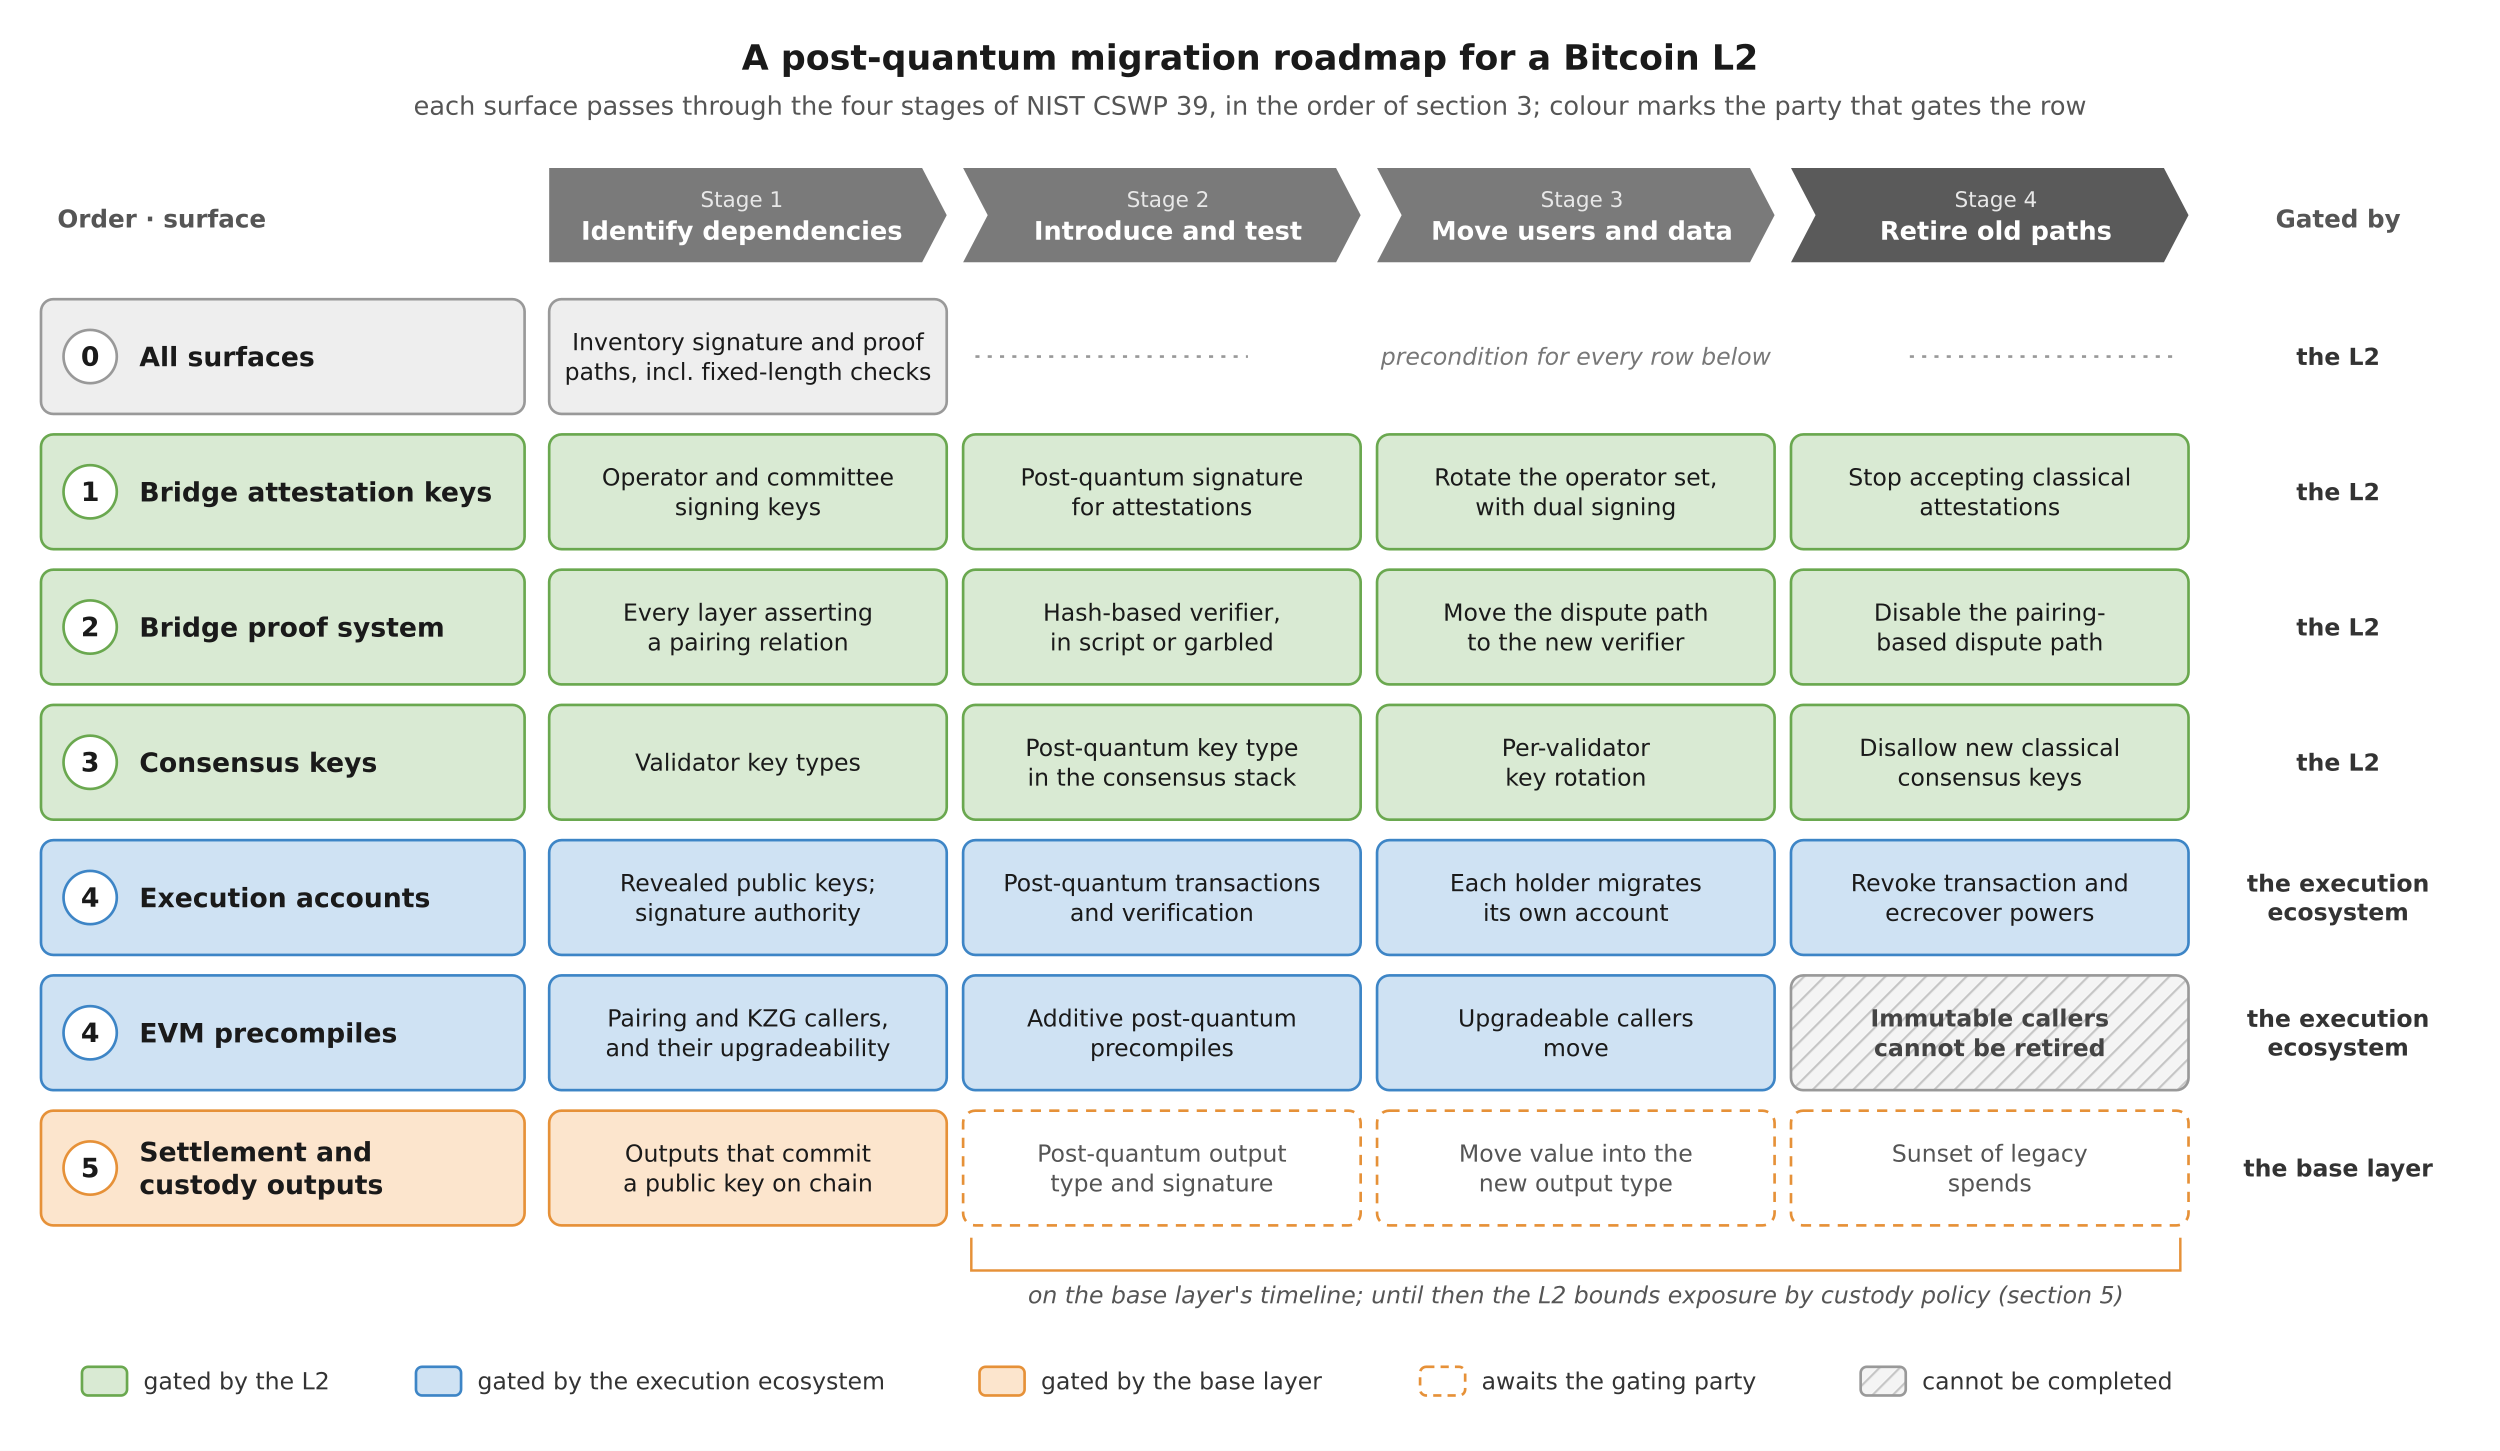
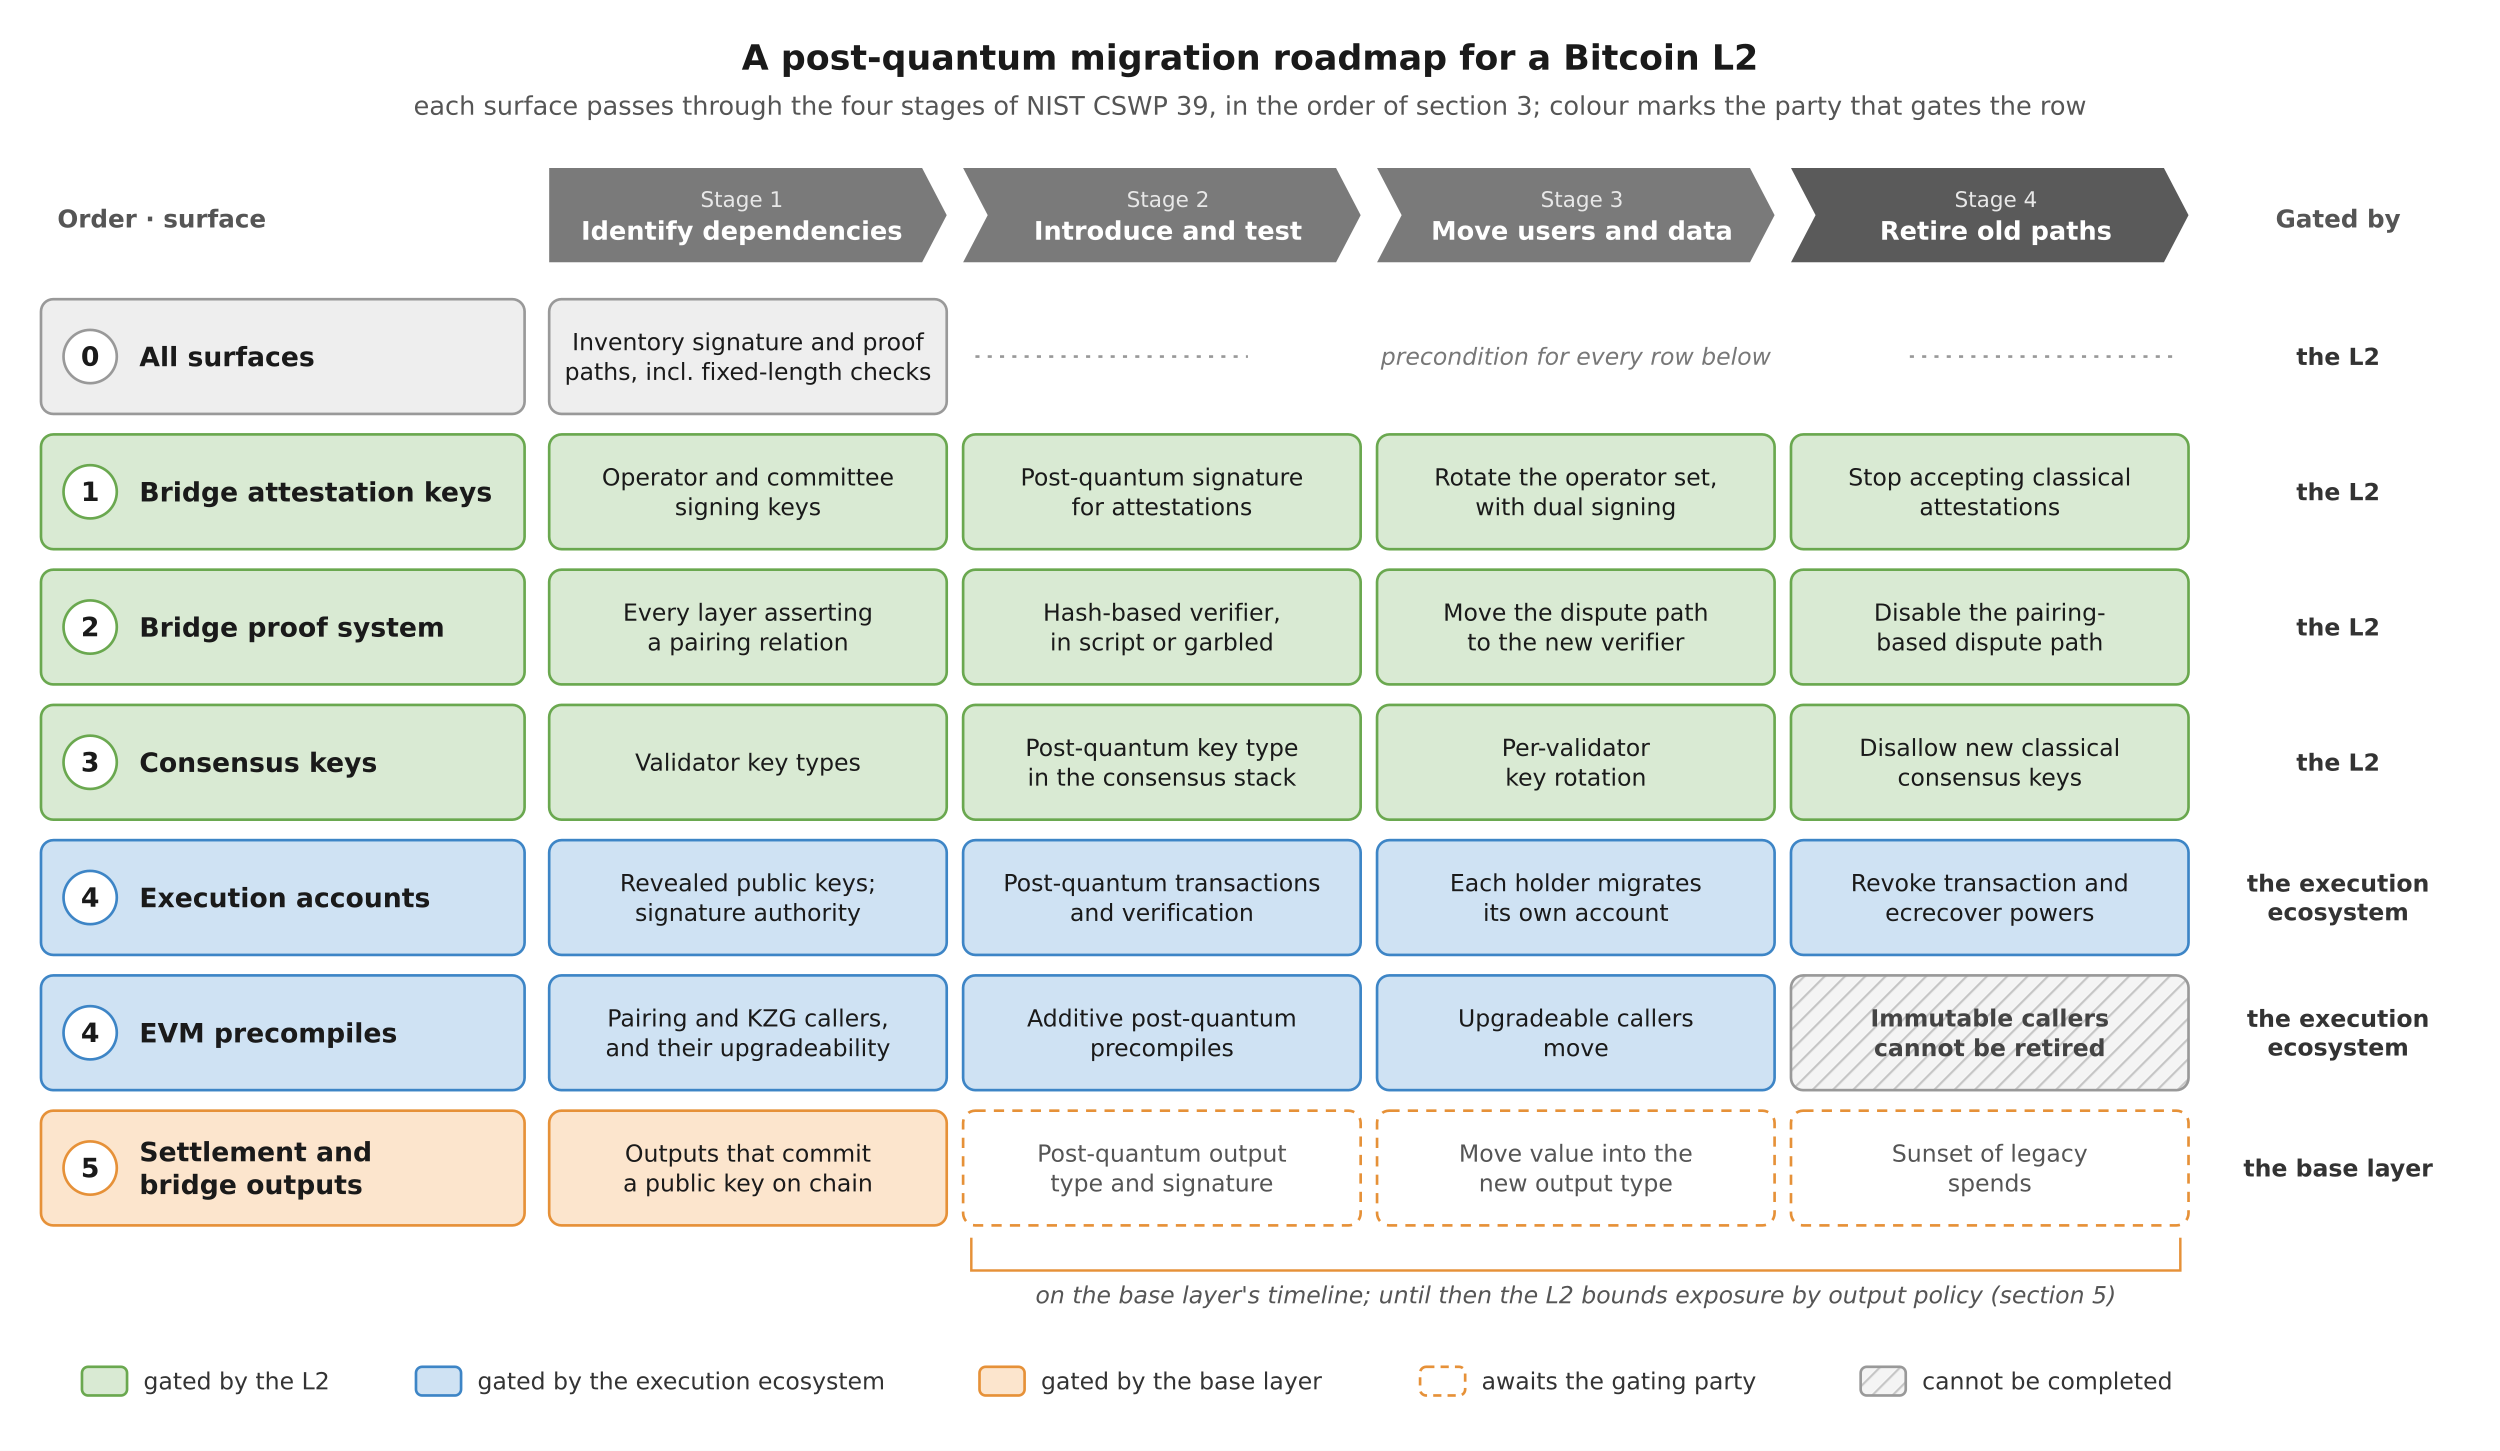
<svg xmlns="http://www.w3.org/2000/svg" width="1220" height="708" viewBox="0 0 1220 708">
  <defs>
    <marker id="ar" viewBox="0 0 10 10" refX="9" refY="5" markerWidth="7" markerHeight="7" orient="auto-start-reverse">
      <path d="M 0 1 L 9 5 L 0 9 z" fill="#555" />
    </marker>
    <pattern id="hatch" width="7" height="7" patternUnits="userSpaceOnUse" patternTransform="rotate(45)">
      <rect width="7" height="7" fill="#f4f4f4" />
      <line x1="0" y1="0" x2="0" y2="7" stroke="#c9c9c9" stroke-width="2.2" />
    </pattern>
  </defs>
  <rect width="1220" height="708" fill="#ffffff" />
  <text x="610.0" y="34" font-family="'DejaVu Sans','Segoe UI',Helvetica,Arial,sans-serif" font-size="17" font-weight="bold" font-style="normal" fill="#1a1a1a" text-anchor="middle">A post-quantum migration roadmap for a Bitcoin L2</text>
  <text x="610.0" y="56" font-family="'DejaVu Sans','Segoe UI',Helvetica,Arial,sans-serif" font-size="12.5" font-weight="normal" font-style="normal" fill="#555" text-anchor="middle">each surface passes through the four stages of NIST CSWP 39, in the order of section 3; colour marks the party that gates the row</text>
  <polygon points="268,82 450,82 462,105.0 450,128 268,128 268,105.0" fill="#7a7a7a" />
  <text x="362.0" y="101" font-family="'DejaVu Sans','Segoe UI',Helvetica,Arial,sans-serif" font-size="10.5" font-weight="normal" font-style="normal" fill="#e8e8e8" text-anchor="middle">Stage 1</text>
  <text x="362.0" y="117" font-family="'DejaVu Sans','Segoe UI',Helvetica,Arial,sans-serif" font-size="12.5" font-weight="bold" font-style="normal" fill="#ffffff" text-anchor="middle">Identify dependencies</text>
  <polygon points="470,82 652,82 664,105.0 652,128 470,128 482,105.0" fill="#7a7a7a" />
  <text x="570.0" y="101" font-family="'DejaVu Sans','Segoe UI',Helvetica,Arial,sans-serif" font-size="10.5" font-weight="normal" font-style="normal" fill="#e8e8e8" text-anchor="middle">Stage 2</text>
  <text x="570.0" y="117" font-family="'DejaVu Sans','Segoe UI',Helvetica,Arial,sans-serif" font-size="12.5" font-weight="bold" font-style="normal" fill="#ffffff" text-anchor="middle">Introduce and test</text>
  <polygon points="672,82 854,82 866,105.0 854,128 672,128 684,105.0" fill="#7a7a7a" />
  <text x="772.0" y="101" font-family="'DejaVu Sans','Segoe UI',Helvetica,Arial,sans-serif" font-size="10.5" font-weight="normal" font-style="normal" fill="#e8e8e8" text-anchor="middle">Stage 3</text>
  <text x="772.0" y="117" font-family="'DejaVu Sans','Segoe UI',Helvetica,Arial,sans-serif" font-size="12.5" font-weight="bold" font-style="normal" fill="#ffffff" text-anchor="middle">Move users and data</text>
  <polygon points="874,82 1056,82 1068,105.0 1056,128 874,128 886,105.0" fill="#5a5a5a" />
  <text x="974.0" y="101" font-family="'DejaVu Sans','Segoe UI',Helvetica,Arial,sans-serif" font-size="10.5" font-weight="normal" font-style="normal" fill="#e8e8e8" text-anchor="middle">Stage 4</text>
  <text x="974.0" y="117" font-family="'DejaVu Sans','Segoe UI',Helvetica,Arial,sans-serif" font-size="12.5" font-weight="bold" font-style="normal" fill="#ffffff" text-anchor="middle">Retire old paths</text>
  <text x="28" y="111" font-family="'DejaVu Sans','Segoe UI',Helvetica,Arial,sans-serif" font-size="12" font-weight="bold" font-style="normal" fill="#555" text-anchor="start">Order  ·  surface</text>
  <text x="1141.0" y="111" font-family="'DejaVu Sans','Segoe UI',Helvetica,Arial,sans-serif" font-size="12" font-weight="bold" font-style="normal" fill="#555" text-anchor="middle">Gated by</text>
  <rect x="20" y="146" width="236" height="56" rx="6" fill="#eeeeee" stroke="#999999" stroke-width="1.3" />
  <circle cx="44" cy="174.0" r="13" fill="#ffffff" stroke="#999999" stroke-width="1.3" />
  <text x="44" y="178.5" font-family="'DejaVu Sans','Segoe UI',Helvetica,Arial,sans-serif" font-size="13" font-weight="bold" font-style="normal" fill="#1a1a1a" text-anchor="middle">0</text>
  <text x="68" y="178.7" font-family="'DejaVu Sans','Segoe UI',Helvetica,Arial,sans-serif" font-size="13" font-weight="bold" font-style="normal" fill="#1a1a1a" text-anchor="start">All surfaces</text>
  <rect x="268" y="146" width="194" height="56" rx="6" fill="#eeeeee" stroke="#999999" stroke-width="1.3" />
  <text x="365.0" y="170.9" font-family="'DejaVu Sans','Segoe UI',Helvetica,Arial,sans-serif" font-size="11.5" font-weight="normal" font-style="normal" fill="#1a1a1a" text-anchor="middle">Inventory signature and proof</text>
  <text x="365.0" y="185.4" font-family="'DejaVu Sans','Segoe UI',Helvetica,Arial,sans-serif" font-size="11.5" font-weight="normal" font-style="normal" fill="#1a1a1a" text-anchor="middle">paths, incl. fixed-length checks</text>
  <text x="1141.0" y="178.1" font-family="'DejaVu Sans','Segoe UI',Helvetica,Arial,sans-serif" font-size="11.5" font-weight="bold" font-style="normal" fill="#333" text-anchor="middle">the L2</text>
  <line x1="476" y1="174.0" x2="1062" y2="174.0" stroke="#999" stroke-width="1.3" stroke-dasharray="2 4" />
  <rect x="609.0" y="163.0" width="320" height="22" fill="#ffffff" />
  <text x="769.0" y="178.0" font-family="'DejaVu Sans','Segoe UI',Helvetica,Arial,sans-serif" font-size="11.5" font-weight="normal" font-style="italic" fill="#777" text-anchor="middle">precondition for every row below</text>
  <rect x="20" y="212" width="236" height="56" rx="6" fill="#d9ead3" stroke="#6aa84f" stroke-width="1.3" />
  <circle cx="44" cy="240.0" r="13" fill="#ffffff" stroke="#6aa84f" stroke-width="1.3" />
  <text x="44" y="244.5" font-family="'DejaVu Sans','Segoe UI',Helvetica,Arial,sans-serif" font-size="13" font-weight="bold" font-style="normal" fill="#1a1a1a" text-anchor="middle">1</text>
  <text x="68" y="244.7" font-family="'DejaVu Sans','Segoe UI',Helvetica,Arial,sans-serif" font-size="13" font-weight="bold" font-style="normal" fill="#1a1a1a" text-anchor="start">Bridge attestation keys</text>
  <rect x="268" y="212" width="194" height="56" rx="6" fill="#d9ead3" stroke="#6aa84f" stroke-width="1.3" />
  <text x="365.0" y="236.9" font-family="'DejaVu Sans','Segoe UI',Helvetica,Arial,sans-serif" font-size="11.5" font-weight="normal" font-style="normal" fill="#1a1a1a" text-anchor="middle">Operator and committee</text>
  <text x="365.0" y="251.4" font-family="'DejaVu Sans','Segoe UI',Helvetica,Arial,sans-serif" font-size="11.5" font-weight="normal" font-style="normal" fill="#1a1a1a" text-anchor="middle">signing keys</text>
  <rect x="470" y="212" width="194" height="56" rx="6" fill="#d9ead3" stroke="#6aa84f" stroke-width="1.3" />
  <text x="567.0" y="236.9" font-family="'DejaVu Sans','Segoe UI',Helvetica,Arial,sans-serif" font-size="11.5" font-weight="normal" font-style="normal" fill="#1a1a1a" text-anchor="middle">Post-quantum signature</text>
  <text x="567.0" y="251.4" font-family="'DejaVu Sans','Segoe UI',Helvetica,Arial,sans-serif" font-size="11.5" font-weight="normal" font-style="normal" fill="#1a1a1a" text-anchor="middle">for attestations</text>
  <rect x="672" y="212" width="194" height="56" rx="6" fill="#d9ead3" stroke="#6aa84f" stroke-width="1.3" />
  <text x="769.0" y="236.9" font-family="'DejaVu Sans','Segoe UI',Helvetica,Arial,sans-serif" font-size="11.5" font-weight="normal" font-style="normal" fill="#1a1a1a" text-anchor="middle">Rotate the operator set,</text>
  <text x="769.0" y="251.4" font-family="'DejaVu Sans','Segoe UI',Helvetica,Arial,sans-serif" font-size="11.5" font-weight="normal" font-style="normal" fill="#1a1a1a" text-anchor="middle">with dual signing</text>
  <rect x="874" y="212" width="194" height="56" rx="6" fill="#d9ead3" stroke="#6aa84f" stroke-width="1.3" />
  <text x="971.0" y="236.9" font-family="'DejaVu Sans','Segoe UI',Helvetica,Arial,sans-serif" font-size="11.5" font-weight="normal" font-style="normal" fill="#1a1a1a" text-anchor="middle">Stop accepting classical</text>
  <text x="971.0" y="251.4" font-family="'DejaVu Sans','Segoe UI',Helvetica,Arial,sans-serif" font-size="11.5" font-weight="normal" font-style="normal" fill="#1a1a1a" text-anchor="middle">attestations</text>
  <text x="1141.0" y="244.1" font-family="'DejaVu Sans','Segoe UI',Helvetica,Arial,sans-serif" font-size="11.5" font-weight="bold" font-style="normal" fill="#333" text-anchor="middle">the L2</text>
  <rect x="20" y="278" width="236" height="56" rx="6" fill="#d9ead3" stroke="#6aa84f" stroke-width="1.3" />
  <circle cx="44" cy="306.0" r="13" fill="#ffffff" stroke="#6aa84f" stroke-width="1.3" />
  <text x="44" y="310.5" font-family="'DejaVu Sans','Segoe UI',Helvetica,Arial,sans-serif" font-size="13" font-weight="bold" font-style="normal" fill="#1a1a1a" text-anchor="middle">2</text>
  <text x="68" y="310.7" font-family="'DejaVu Sans','Segoe UI',Helvetica,Arial,sans-serif" font-size="13" font-weight="bold" font-style="normal" fill="#1a1a1a" text-anchor="start">Bridge proof system</text>
  <rect x="268" y="278" width="194" height="56" rx="6" fill="#d9ead3" stroke="#6aa84f" stroke-width="1.3" />
  <text x="365.0" y="302.9" font-family="'DejaVu Sans','Segoe UI',Helvetica,Arial,sans-serif" font-size="11.5" font-weight="normal" font-style="normal" fill="#1a1a1a" text-anchor="middle">Every layer asserting</text>
  <text x="365.0" y="317.4" font-family="'DejaVu Sans','Segoe UI',Helvetica,Arial,sans-serif" font-size="11.5" font-weight="normal" font-style="normal" fill="#1a1a1a" text-anchor="middle">a pairing relation</text>
  <rect x="470" y="278" width="194" height="56" rx="6" fill="#d9ead3" stroke="#6aa84f" stroke-width="1.3" />
  <text x="567.0" y="302.9" font-family="'DejaVu Sans','Segoe UI',Helvetica,Arial,sans-serif" font-size="11.5" font-weight="normal" font-style="normal" fill="#1a1a1a" text-anchor="middle">Hash-based verifier,</text>
  <text x="567.0" y="317.4" font-family="'DejaVu Sans','Segoe UI',Helvetica,Arial,sans-serif" font-size="11.5" font-weight="normal" font-style="normal" fill="#1a1a1a" text-anchor="middle">in script or garbled</text>
  <rect x="672" y="278" width="194" height="56" rx="6" fill="#d9ead3" stroke="#6aa84f" stroke-width="1.3" />
  <text x="769.0" y="302.9" font-family="'DejaVu Sans','Segoe UI',Helvetica,Arial,sans-serif" font-size="11.5" font-weight="normal" font-style="normal" fill="#1a1a1a" text-anchor="middle">Move the dispute path</text>
  <text x="769.0" y="317.4" font-family="'DejaVu Sans','Segoe UI',Helvetica,Arial,sans-serif" font-size="11.5" font-weight="normal" font-style="normal" fill="#1a1a1a" text-anchor="middle">to the new verifier</text>
  <rect x="874" y="278" width="194" height="56" rx="6" fill="#d9ead3" stroke="#6aa84f" stroke-width="1.3" />
  <text x="971.0" y="302.9" font-family="'DejaVu Sans','Segoe UI',Helvetica,Arial,sans-serif" font-size="11.5" font-weight="normal" font-style="normal" fill="#1a1a1a" text-anchor="middle">Disable the pairing-</text>
  <text x="971.0" y="317.4" font-family="'DejaVu Sans','Segoe UI',Helvetica,Arial,sans-serif" font-size="11.5" font-weight="normal" font-style="normal" fill="#1a1a1a" text-anchor="middle">based dispute path</text>
  <text x="1141.0" y="310.1" font-family="'DejaVu Sans','Segoe UI',Helvetica,Arial,sans-serif" font-size="11.5" font-weight="bold" font-style="normal" fill="#333" text-anchor="middle">the L2</text>
  <rect x="20" y="344" width="236" height="56" rx="6" fill="#d9ead3" stroke="#6aa84f" stroke-width="1.3" />
  <circle cx="44" cy="372.0" r="13" fill="#ffffff" stroke="#6aa84f" stroke-width="1.3" />
  <text x="44" y="376.5" font-family="'DejaVu Sans','Segoe UI',Helvetica,Arial,sans-serif" font-size="13" font-weight="bold" font-style="normal" fill="#1a1a1a" text-anchor="middle">3</text>
  <text x="68" y="376.7" font-family="'DejaVu Sans','Segoe UI',Helvetica,Arial,sans-serif" font-size="13" font-weight="bold" font-style="normal" fill="#1a1a1a" text-anchor="start">Consensus keys</text>
  <rect x="268" y="344" width="194" height="56" rx="6" fill="#d9ead3" stroke="#6aa84f" stroke-width="1.3" />
  <text x="365.0" y="376.1" font-family="'DejaVu Sans','Segoe UI',Helvetica,Arial,sans-serif" font-size="11.5" font-weight="normal" font-style="normal" fill="#1a1a1a" text-anchor="middle">Validator key types</text>
  <rect x="470" y="344" width="194" height="56" rx="6" fill="#d9ead3" stroke="#6aa84f" stroke-width="1.3" />
  <text x="567.0" y="368.9" font-family="'DejaVu Sans','Segoe UI',Helvetica,Arial,sans-serif" font-size="11.5" font-weight="normal" font-style="normal" fill="#1a1a1a" text-anchor="middle">Post-quantum key type</text>
  <text x="567.0" y="383.4" font-family="'DejaVu Sans','Segoe UI',Helvetica,Arial,sans-serif" font-size="11.5" font-weight="normal" font-style="normal" fill="#1a1a1a" text-anchor="middle">in the consensus stack</text>
  <rect x="672" y="344" width="194" height="56" rx="6" fill="#d9ead3" stroke="#6aa84f" stroke-width="1.3" />
  <text x="769.0" y="368.9" font-family="'DejaVu Sans','Segoe UI',Helvetica,Arial,sans-serif" font-size="11.5" font-weight="normal" font-style="normal" fill="#1a1a1a" text-anchor="middle">Per-validator</text>
  <text x="769.0" y="383.4" font-family="'DejaVu Sans','Segoe UI',Helvetica,Arial,sans-serif" font-size="11.5" font-weight="normal" font-style="normal" fill="#1a1a1a" text-anchor="middle">key rotation</text>
  <rect x="874" y="344" width="194" height="56" rx="6" fill="#d9ead3" stroke="#6aa84f" stroke-width="1.3" />
  <text x="971.0" y="368.9" font-family="'DejaVu Sans','Segoe UI',Helvetica,Arial,sans-serif" font-size="11.5" font-weight="normal" font-style="normal" fill="#1a1a1a" text-anchor="middle">Disallow new classical</text>
  <text x="971.0" y="383.4" font-family="'DejaVu Sans','Segoe UI',Helvetica,Arial,sans-serif" font-size="11.5" font-weight="normal" font-style="normal" fill="#1a1a1a" text-anchor="middle">consensus keys</text>
  <text x="1141.0" y="376.1" font-family="'DejaVu Sans','Segoe UI',Helvetica,Arial,sans-serif" font-size="11.5" font-weight="bold" font-style="normal" fill="#333" text-anchor="middle">the L2</text>
  <rect x="20" y="410" width="236" height="56" rx="6" fill="#cfe2f3" stroke="#3d85c6" stroke-width="1.3" />
  <circle cx="44" cy="438.0" r="13" fill="#ffffff" stroke="#3d85c6" stroke-width="1.3" />
  <text x="44" y="442.5" font-family="'DejaVu Sans','Segoe UI',Helvetica,Arial,sans-serif" font-size="13" font-weight="bold" font-style="normal" fill="#1a1a1a" text-anchor="middle">4</text>
  <text x="68" y="442.7" font-family="'DejaVu Sans','Segoe UI',Helvetica,Arial,sans-serif" font-size="13" font-weight="bold" font-style="normal" fill="#1a1a1a" text-anchor="start">Execution accounts</text>
  <rect x="268" y="410" width="194" height="56" rx="6" fill="#cfe2f3" stroke="#3d85c6" stroke-width="1.3" />
  <text x="365.0" y="434.9" font-family="'DejaVu Sans','Segoe UI',Helvetica,Arial,sans-serif" font-size="11.5" font-weight="normal" font-style="normal" fill="#1a1a1a" text-anchor="middle">Revealed public keys;</text>
  <text x="365.0" y="449.4" font-family="'DejaVu Sans','Segoe UI',Helvetica,Arial,sans-serif" font-size="11.5" font-weight="normal" font-style="normal" fill="#1a1a1a" text-anchor="middle">signature authority</text>
  <rect x="470" y="410" width="194" height="56" rx="6" fill="#cfe2f3" stroke="#3d85c6" stroke-width="1.3" />
  <text x="567.0" y="434.9" font-family="'DejaVu Sans','Segoe UI',Helvetica,Arial,sans-serif" font-size="11.5" font-weight="normal" font-style="normal" fill="#1a1a1a" text-anchor="middle">Post-quantum transactions</text>
  <text x="567.0" y="449.4" font-family="'DejaVu Sans','Segoe UI',Helvetica,Arial,sans-serif" font-size="11.5" font-weight="normal" font-style="normal" fill="#1a1a1a" text-anchor="middle">and verification</text>
  <rect x="672" y="410" width="194" height="56" rx="6" fill="#cfe2f3" stroke="#3d85c6" stroke-width="1.3" />
  <text x="769.0" y="434.9" font-family="'DejaVu Sans','Segoe UI',Helvetica,Arial,sans-serif" font-size="11.5" font-weight="normal" font-style="normal" fill="#1a1a1a" text-anchor="middle">Each holder migrates</text>
  <text x="769.0" y="449.4" font-family="'DejaVu Sans','Segoe UI',Helvetica,Arial,sans-serif" font-size="11.5" font-weight="normal" font-style="normal" fill="#1a1a1a" text-anchor="middle">its own account</text>
  <rect x="874" y="410" width="194" height="56" rx="6" fill="#cfe2f3" stroke="#3d85c6" stroke-width="1.3" />
  <text x="971.0" y="434.9" font-family="'DejaVu Sans','Segoe UI',Helvetica,Arial,sans-serif" font-size="11.5" font-weight="normal" font-style="normal" fill="#1a1a1a" text-anchor="middle">Revoke transaction and</text>
  <text x="971.0" y="449.4" font-family="'DejaVu Sans','Segoe UI',Helvetica,Arial,sans-serif" font-size="11.5" font-weight="normal" font-style="normal" fill="#1a1a1a" text-anchor="middle">ecrecover powers</text>
  <text x="1141.0" y="435.1" font-family="'DejaVu Sans','Segoe UI',Helvetica,Arial,sans-serif" font-size="11.5" font-weight="bold" font-style="normal" fill="#333" text-anchor="middle">the execution</text>
  <text x="1141.0" y="449.1" font-family="'DejaVu Sans','Segoe UI',Helvetica,Arial,sans-serif" font-size="11.5" font-weight="bold" font-style="normal" fill="#333" text-anchor="middle">ecosystem</text>
  <rect x="20" y="476" width="236" height="56" rx="6" fill="#cfe2f3" stroke="#3d85c6" stroke-width="1.3" />
  <circle cx="44" cy="504.0" r="13" fill="#ffffff" stroke="#3d85c6" stroke-width="1.3" />
  <text x="44" y="508.5" font-family="'DejaVu Sans','Segoe UI',Helvetica,Arial,sans-serif" font-size="13" font-weight="bold" font-style="normal" fill="#1a1a1a" text-anchor="middle">4</text>
  <text x="68" y="508.7" font-family="'DejaVu Sans','Segoe UI',Helvetica,Arial,sans-serif" font-size="13" font-weight="bold" font-style="normal" fill="#1a1a1a" text-anchor="start">EVM precompiles</text>
  <rect x="268" y="476" width="194" height="56" rx="6" fill="#cfe2f3" stroke="#3d85c6" stroke-width="1.3" />
  <text x="365.0" y="500.9" font-family="'DejaVu Sans','Segoe UI',Helvetica,Arial,sans-serif" font-size="11.5" font-weight="normal" font-style="normal" fill="#1a1a1a" text-anchor="middle">Pairing and KZG callers,</text>
  <text x="365.0" y="515.4" font-family="'DejaVu Sans','Segoe UI',Helvetica,Arial,sans-serif" font-size="11.5" font-weight="normal" font-style="normal" fill="#1a1a1a" text-anchor="middle">and their upgradeability</text>
  <rect x="470" y="476" width="194" height="56" rx="6" fill="#cfe2f3" stroke="#3d85c6" stroke-width="1.3" />
  <text x="567.0" y="500.9" font-family="'DejaVu Sans','Segoe UI',Helvetica,Arial,sans-serif" font-size="11.5" font-weight="normal" font-style="normal" fill="#1a1a1a" text-anchor="middle">Additive post-quantum</text>
  <text x="567.0" y="515.4" font-family="'DejaVu Sans','Segoe UI',Helvetica,Arial,sans-serif" font-size="11.5" font-weight="normal" font-style="normal" fill="#1a1a1a" text-anchor="middle">precompiles</text>
  <rect x="672" y="476" width="194" height="56" rx="6" fill="#cfe2f3" stroke="#3d85c6" stroke-width="1.3" />
  <text x="769.0" y="500.9" font-family="'DejaVu Sans','Segoe UI',Helvetica,Arial,sans-serif" font-size="11.5" font-weight="normal" font-style="normal" fill="#1a1a1a" text-anchor="middle">Upgradeable callers</text>
  <text x="769.0" y="515.4" font-family="'DejaVu Sans','Segoe UI',Helvetica,Arial,sans-serif" font-size="11.5" font-weight="normal" font-style="normal" fill="#1a1a1a" text-anchor="middle">move</text>
  <rect x="874" y="476" width="194" height="56" rx="6" fill="url(#hatch)" stroke="#999999" stroke-width="1.3" />
  <text x="971.0" y="500.9" font-family="'DejaVu Sans','Segoe UI',Helvetica,Arial,sans-serif" font-size="11.5" font-weight="bold" font-style="normal" fill="#444" text-anchor="middle">Immutable callers</text>
  <text x="971.0" y="515.4" font-family="'DejaVu Sans','Segoe UI',Helvetica,Arial,sans-serif" font-size="11.5" font-weight="bold" font-style="normal" fill="#444" text-anchor="middle">cannot be retired</text>
  <text x="1141.0" y="501.1" font-family="'DejaVu Sans','Segoe UI',Helvetica,Arial,sans-serif" font-size="11.5" font-weight="bold" font-style="normal" fill="#333" text-anchor="middle">the execution</text>
  <text x="1141.0" y="515.1" font-family="'DejaVu Sans','Segoe UI',Helvetica,Arial,sans-serif" font-size="11.5" font-weight="bold" font-style="normal" fill="#333" text-anchor="middle">ecosystem</text>
  <rect x="20" y="542" width="236" height="56" rx="6" fill="#fce5cd" stroke="#e69138" stroke-width="1.3" />
  <circle cx="44" cy="570.0" r="13" fill="#ffffff" stroke="#e69138" stroke-width="1.3" />
  <text x="44" y="574.5" font-family="'DejaVu Sans','Segoe UI',Helvetica,Arial,sans-serif" font-size="13" font-weight="bold" font-style="normal" fill="#1a1a1a" text-anchor="middle">5</text>
  <text x="68" y="566.7" font-family="'DejaVu Sans','Segoe UI',Helvetica,Arial,sans-serif" font-size="13" font-weight="bold" font-style="normal" fill="#1a1a1a" text-anchor="start">Settlement and</text>
-   <text x="68" y="582.7" font-family="'DejaVu Sans','Segoe UI',Helvetica,Arial,sans-serif" font-size="13" font-weight="bold" font-style="normal" fill="#1a1a1a" text-anchor="start">custody outputs</text>
+   <text x="68" y="582.7" font-family="'DejaVu Sans','Segoe UI',Helvetica,Arial,sans-serif" font-size="13" font-weight="bold" font-style="normal" fill="#1a1a1a" text-anchor="start">bridge outputs</text>
  <rect x="268" y="542" width="194" height="56" rx="6" fill="#fce5cd" stroke="#e69138" stroke-width="1.3" />
  <text x="365.0" y="566.9" font-family="'DejaVu Sans','Segoe UI',Helvetica,Arial,sans-serif" font-size="11.5" font-weight="normal" font-style="normal" fill="#1a1a1a" text-anchor="middle">Outputs that commit</text>
  <text x="365.0" y="581.4" font-family="'DejaVu Sans','Segoe UI',Helvetica,Arial,sans-serif" font-size="11.5" font-weight="normal" font-style="normal" fill="#1a1a1a" text-anchor="middle">a public key on chain</text>
  <rect x="470" y="542" width="194" height="56" rx="6" fill="#ffffff" stroke="#e69138" stroke-width="1.3" stroke-dasharray="5 4" />
  <text x="567.0" y="566.9" font-family="'DejaVu Sans','Segoe UI',Helvetica,Arial,sans-serif" font-size="11.5" font-weight="normal" font-style="normal" fill="#555" text-anchor="middle">Post-quantum output</text>
  <text x="567.0" y="581.4" font-family="'DejaVu Sans','Segoe UI',Helvetica,Arial,sans-serif" font-size="11.5" font-weight="normal" font-style="normal" fill="#555" text-anchor="middle">type and signature</text>
  <rect x="672" y="542" width="194" height="56" rx="6" fill="#ffffff" stroke="#e69138" stroke-width="1.3" stroke-dasharray="5 4" />
  <text x="769.0" y="566.9" font-family="'DejaVu Sans','Segoe UI',Helvetica,Arial,sans-serif" font-size="11.5" font-weight="normal" font-style="normal" fill="#555" text-anchor="middle">Move value into the</text>
  <text x="769.0" y="581.4" font-family="'DejaVu Sans','Segoe UI',Helvetica,Arial,sans-serif" font-size="11.5" font-weight="normal" font-style="normal" fill="#555" text-anchor="middle">new output type</text>
  <rect x="874" y="542" width="194" height="56" rx="6" fill="#ffffff" stroke="#e69138" stroke-width="1.3" stroke-dasharray="5 4" />
  <text x="971.0" y="566.9" font-family="'DejaVu Sans','Segoe UI',Helvetica,Arial,sans-serif" font-size="11.5" font-weight="normal" font-style="normal" fill="#555" text-anchor="middle">Sunset of legacy</text>
  <text x="971.0" y="581.4" font-family="'DejaVu Sans','Segoe UI',Helvetica,Arial,sans-serif" font-size="11.5" font-weight="normal" font-style="normal" fill="#555" text-anchor="middle">spends</text>
  <text x="1141.0" y="574.1" font-family="'DejaVu Sans','Segoe UI',Helvetica,Arial,sans-serif" font-size="11.5" font-weight="bold" font-style="normal" fill="#333" text-anchor="middle">the base layer</text>
  <path d="M 474 604 L 474 620 L 1064 620 L 1064 604" fill="none" stroke="#e69138" stroke-width="1.2" />
-   <text x="769.0" y="636" font-family="'DejaVu Sans','Segoe UI',Helvetica,Arial,sans-serif" font-size="11.5" font-weight="normal" font-style="italic" fill="#555" text-anchor="middle">on the base layer's timeline; until then the L2 bounds exposure by custody policy (section 5)</text>
+   <text x="769.0" y="636" font-family="'DejaVu Sans','Segoe UI',Helvetica,Arial,sans-serif" font-size="11.5" font-weight="normal" font-style="italic" fill="#555" text-anchor="middle">on the base layer's timeline; until then the L2 bounds exposure by output policy (section 5)</text>
  <rect x="40" y="667" width="22" height="14" rx="3" fill="#d9ead3" stroke="#6aa84f" stroke-width="1.3" />
  <text x="70" y="678" font-family="'DejaVu Sans','Segoe UI',Helvetica,Arial,sans-serif" font-size="11.5" font-weight="normal" font-style="normal" fill="#333" text-anchor="start">gated by the L2</text>
  <rect x="203" y="667" width="22" height="14" rx="3" fill="#cfe2f3" stroke="#3d85c6" stroke-width="1.3" />
  <text x="233" y="678" font-family="'DejaVu Sans','Segoe UI',Helvetica,Arial,sans-serif" font-size="11.5" font-weight="normal" font-style="normal" fill="#333" text-anchor="start">gated by the execution ecosystem</text>
  <rect x="478" y="667" width="22" height="14" rx="3" fill="#fce5cd" stroke="#e69138" stroke-width="1.3" />
  <text x="508" y="678" font-family="'DejaVu Sans','Segoe UI',Helvetica,Arial,sans-serif" font-size="11.5" font-weight="normal" font-style="normal" fill="#333" text-anchor="start">gated by the base layer</text>
  <rect x="693" y="667" width="22" height="14" rx="3" fill="#ffffff" stroke="#e69138" stroke-width="1.3" stroke-dasharray="4 3" />
  <text x="723" y="678" font-family="'DejaVu Sans','Segoe UI',Helvetica,Arial,sans-serif" font-size="11.5" font-weight="normal" font-style="normal" fill="#333" text-anchor="start">awaits the gating party</text>
  <rect x="908" y="667" width="22" height="14" rx="3" fill="url(#hatch)" stroke="#999999" stroke-width="1.3" />
  <text x="938" y="678" font-family="'DejaVu Sans','Segoe UI',Helvetica,Arial,sans-serif" font-size="11.5" font-weight="normal" font-style="normal" fill="#333" text-anchor="start">cannot be completed</text>
</svg>
